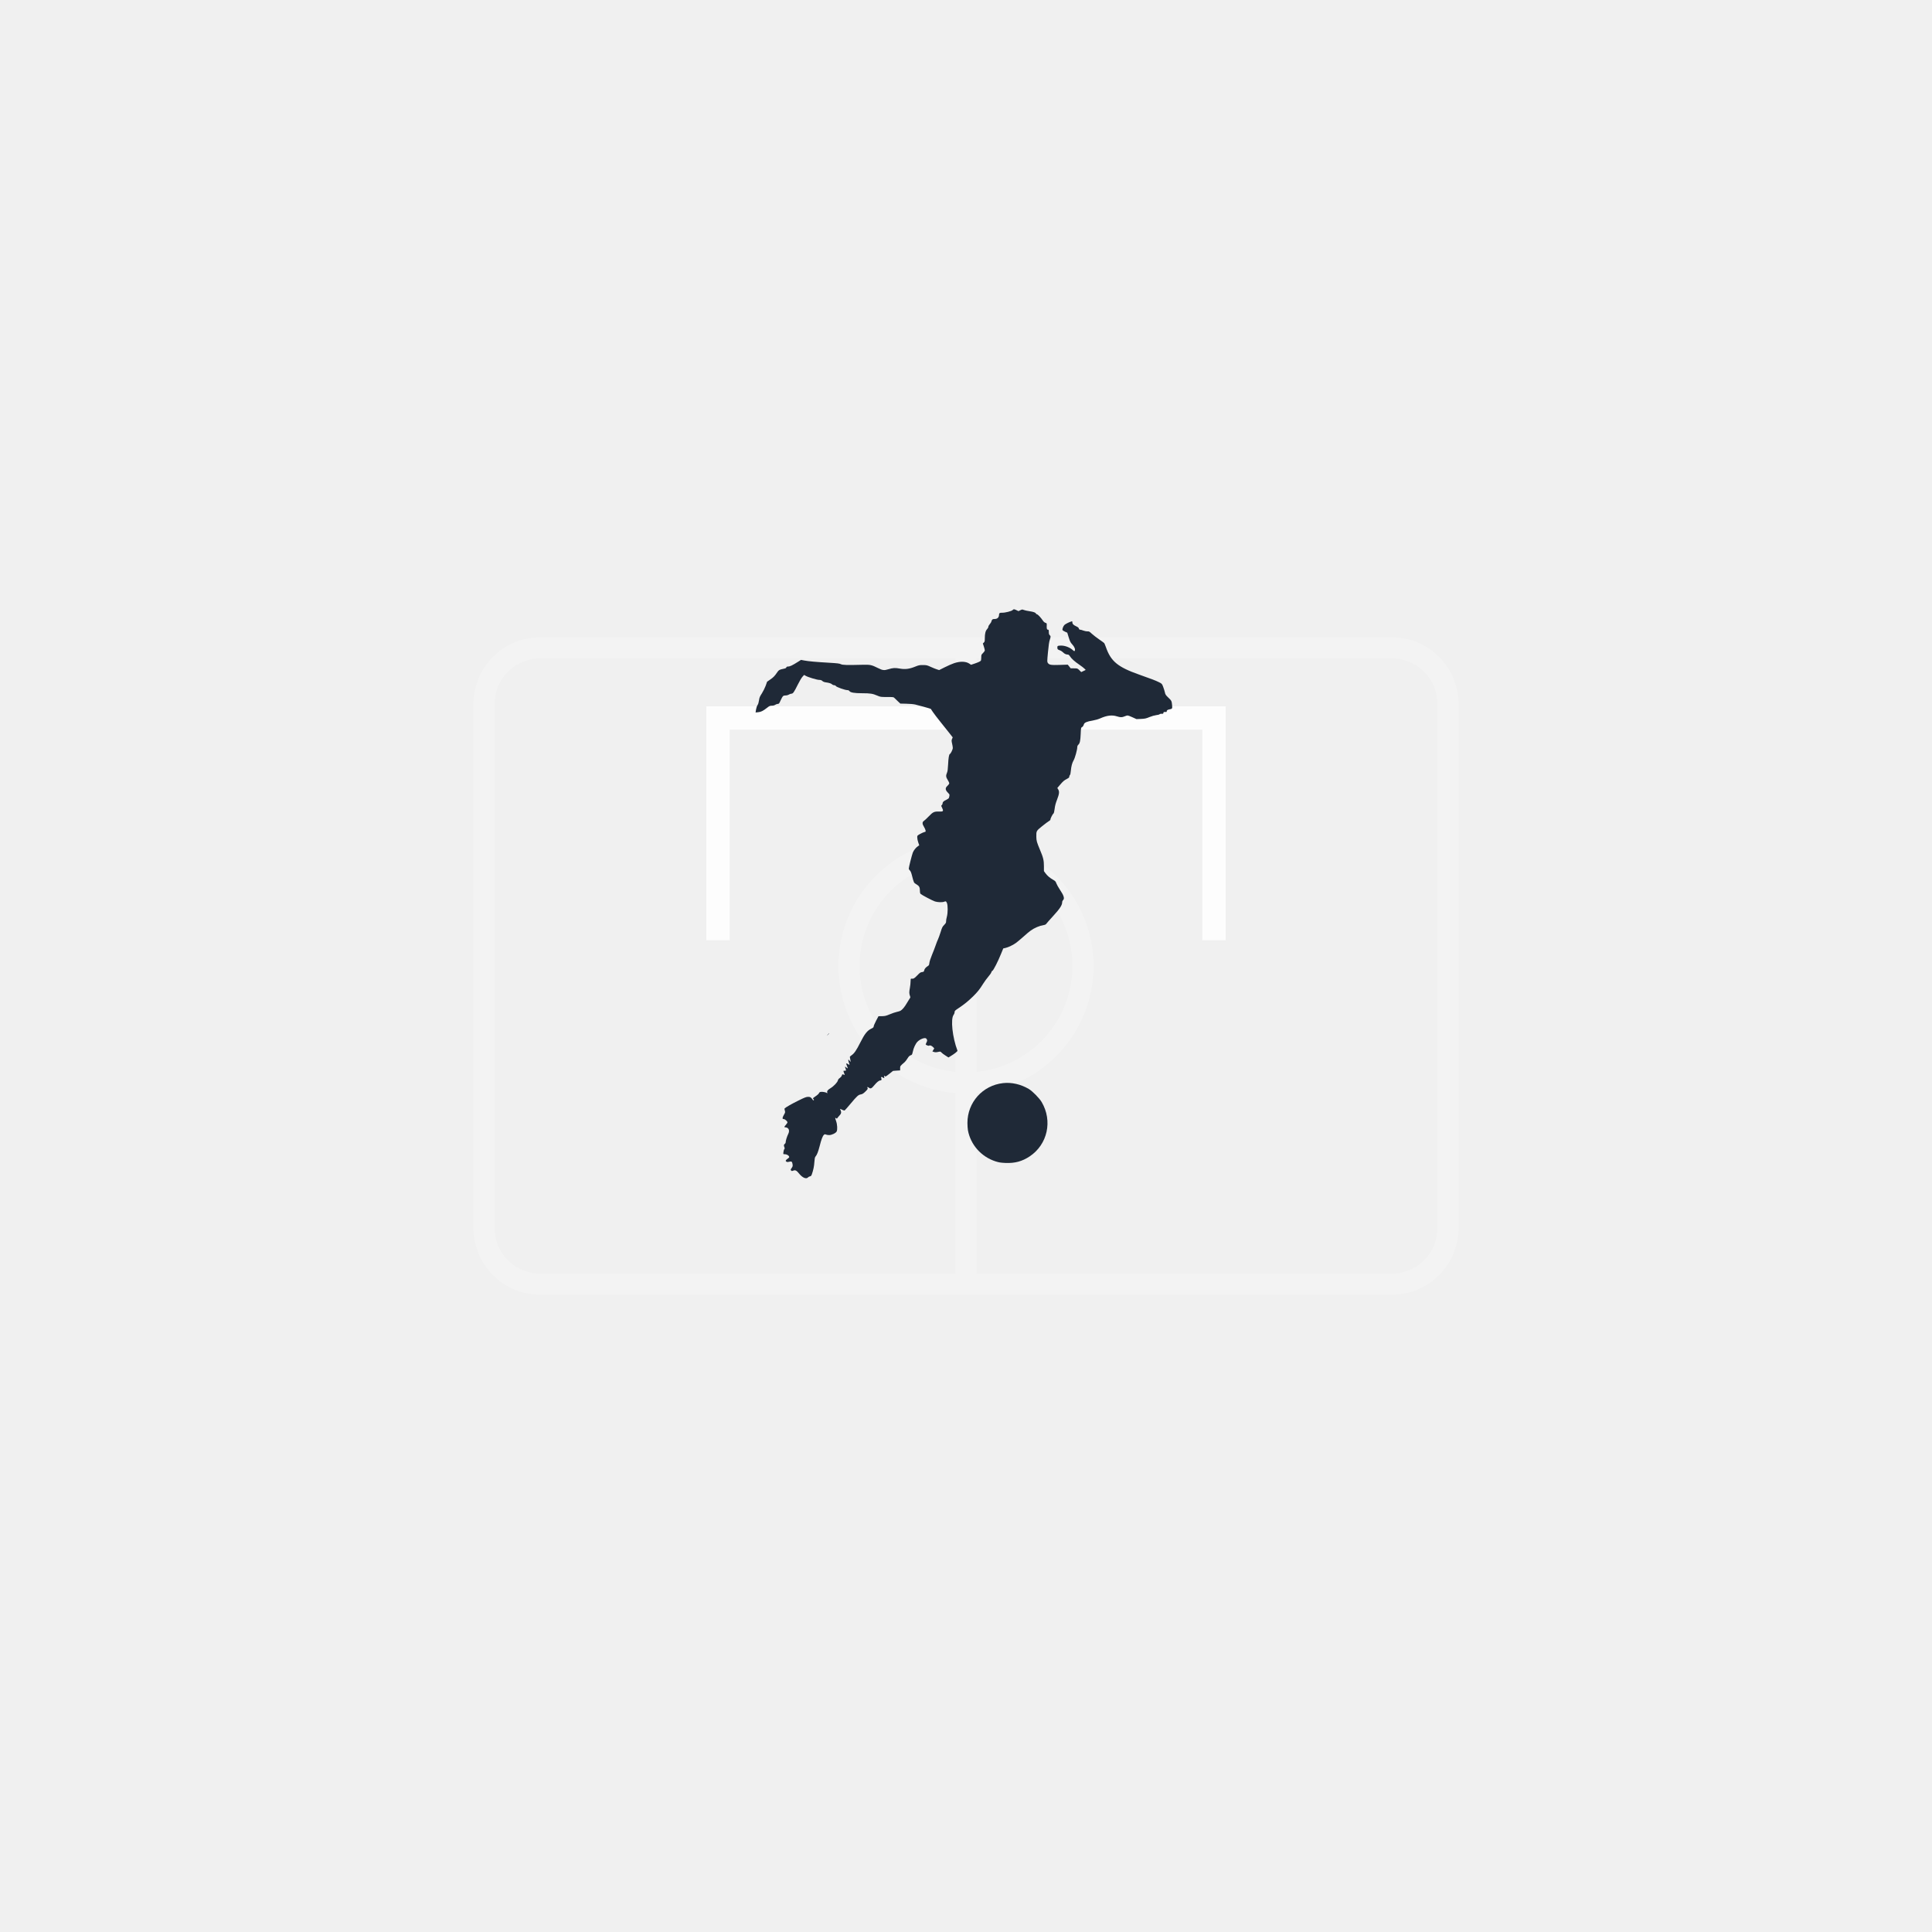
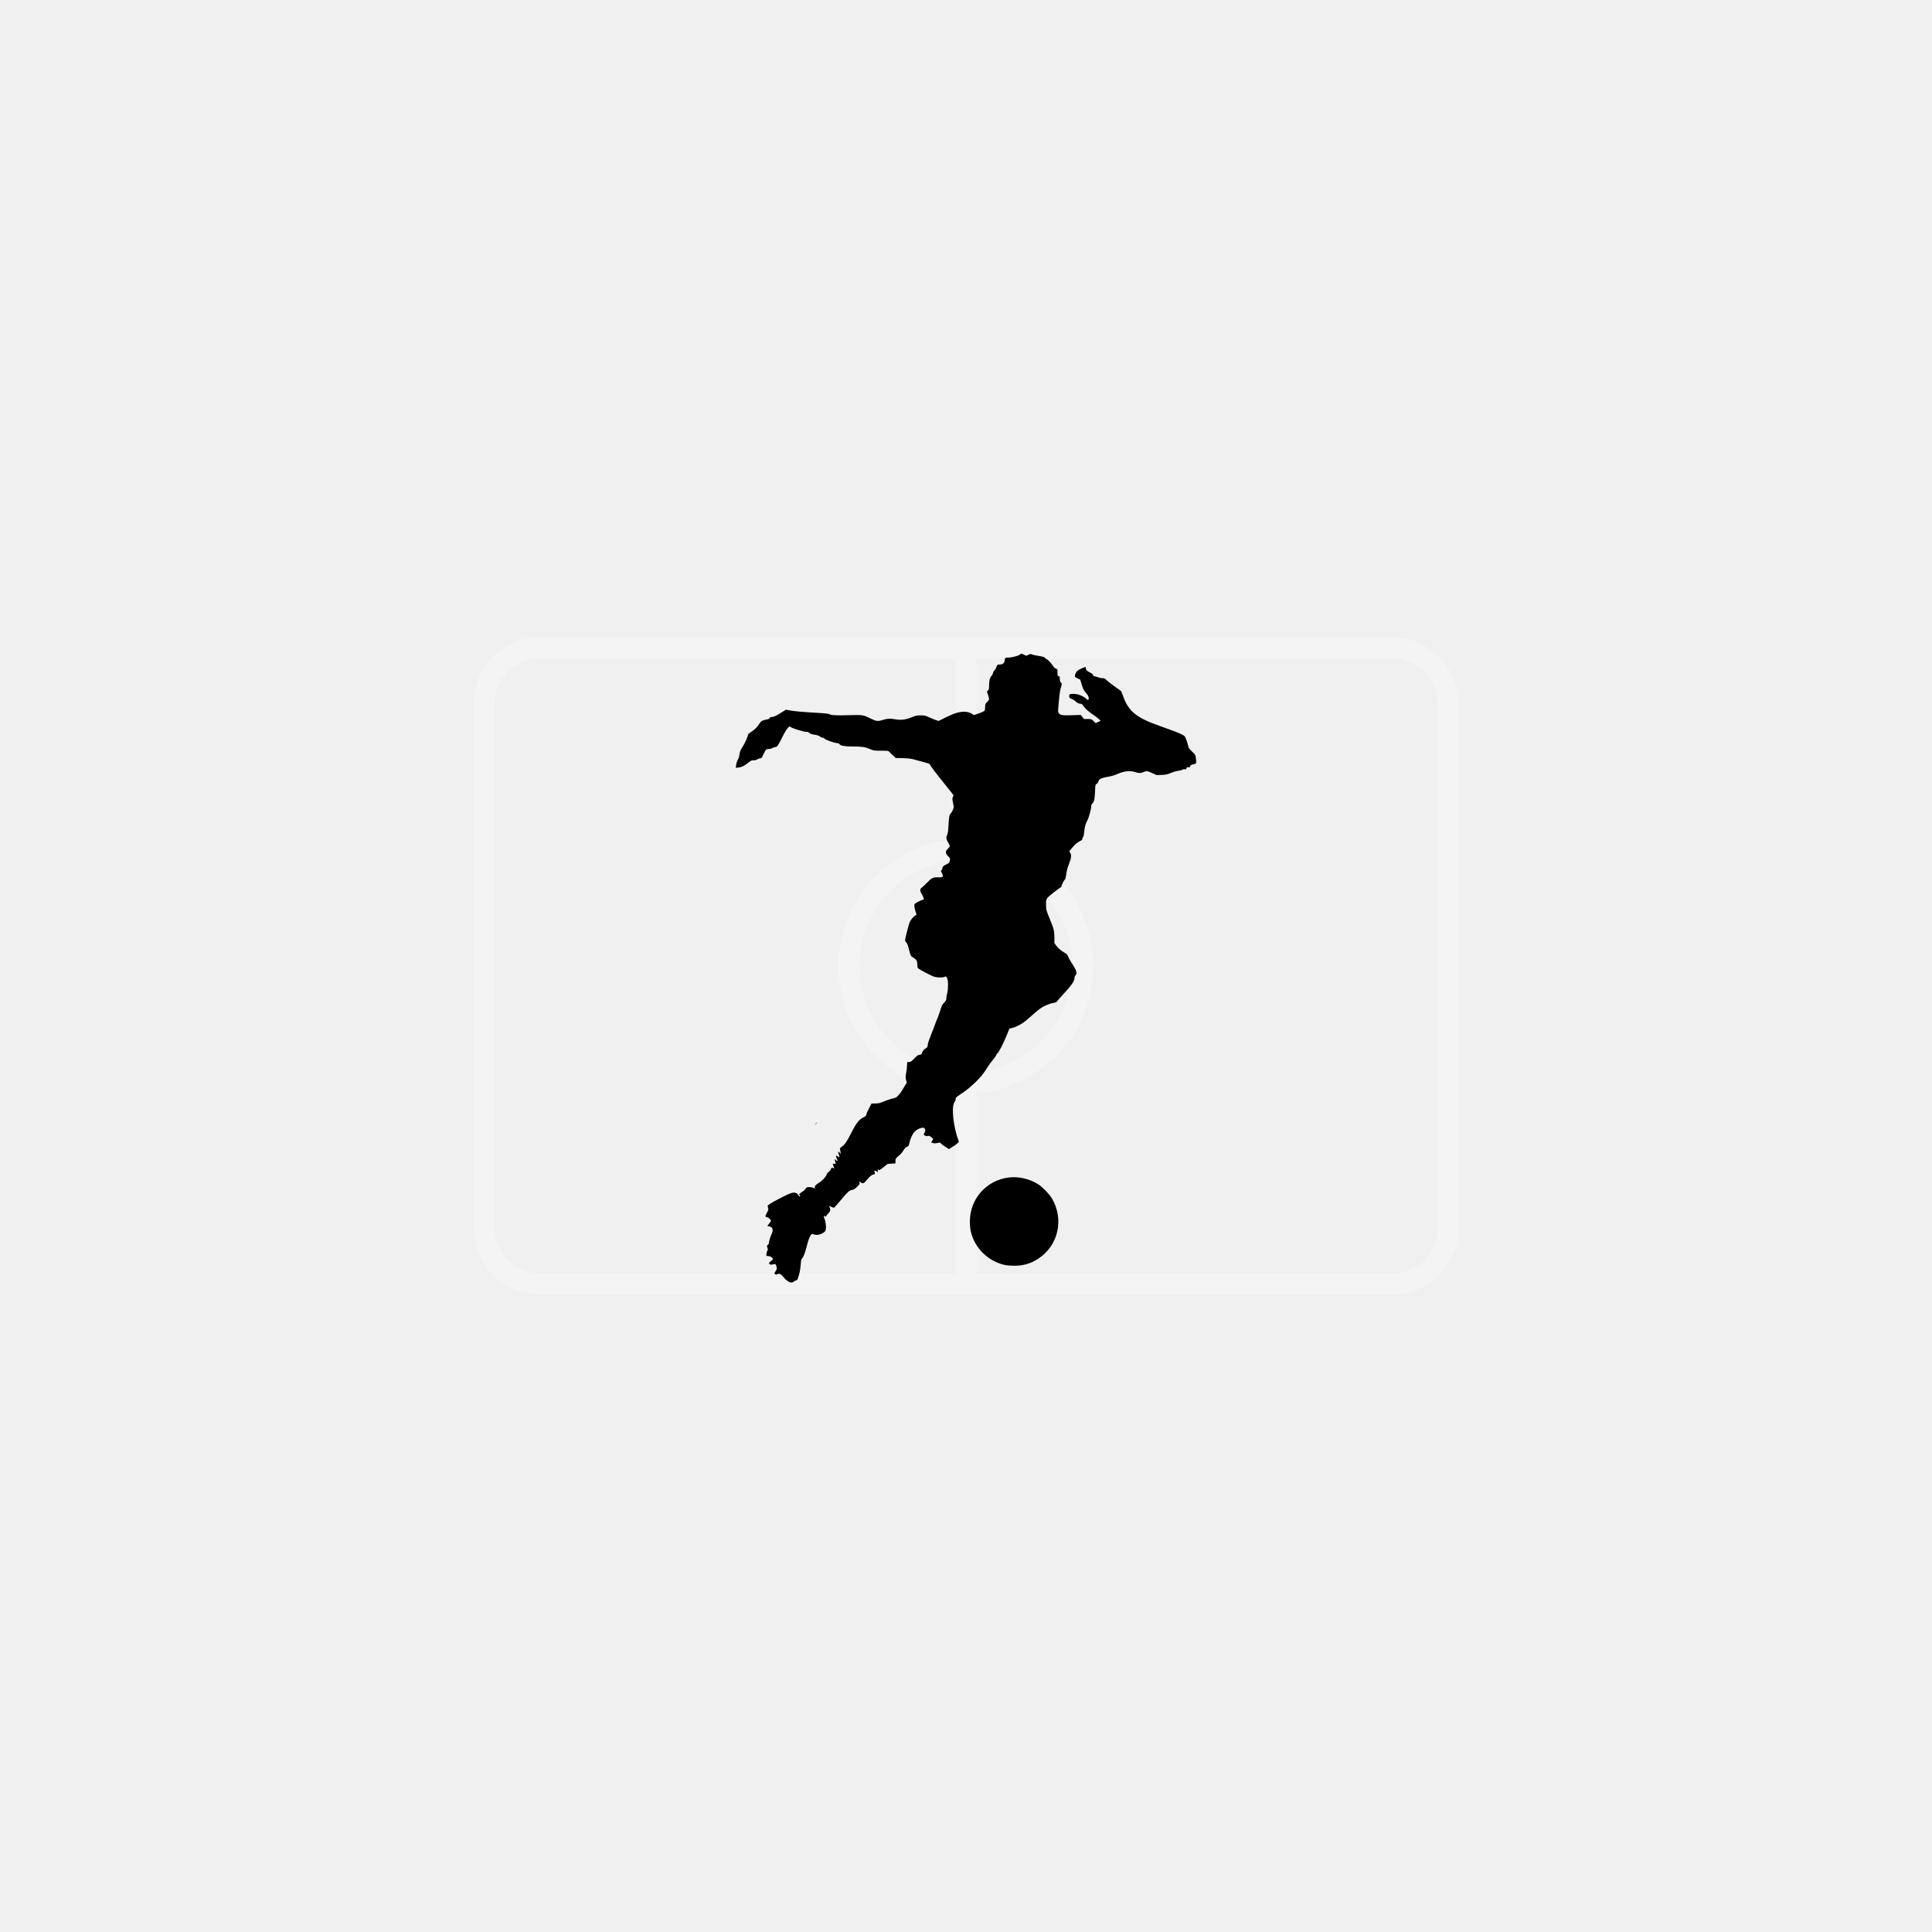
<svg xmlns="http://www.w3.org/2000/svg" viewBox="0 0 1024 1024" width="1024" height="1024">
  <g transform="translate(512 512) scale(0.62) translate(-512 -512)">
-     <g opacity="0.22" stroke="#FFFFFF" fill="none" stroke-width="18">
+     <g opacity="0.25" stroke="#FFFFFF" fill="none" stroke-width="18">
      <rect x="100" y="240" width="824" height="544" rx="48" ry="48" />
      <line x1="512" y1="240" x2="512" y2="784" />
      <circle cx="512" cy="512" r="100" />
    </g>
-     <path d="M 300 480 L 300 300 L 724 300 L 724 480" fill="none" stroke="#FFFFFF" stroke-width="20" stroke-linecap="square" stroke-linejoin="miter" opacity="0.85" />
-     <g transform="translate(332 207) scale(0.38)">
-       <g transform="translate(0,1280) scale(0.1,-0.1)" fill="#1F2937" stroke="none">
+     <g transform="translate(315 245) scale(0.42)">
+       <g transform="translate(0,1280) scale(0.1,-0.1)" fill="#000000" stroke="none">
        <path d="M5786 12781 c-22 -24 -171 -62 -237 -60 -53 2 -68 -8 -69 -46 -1 -60 -37 -95 -99 -95 -47 0 -60 -9 -71 -50 -5 -20 -23 -51 -40 -68 -17 -18 -30 -43 -30 -57 0 -13 -13 -37 -29 -54 -35 -36 -51 -101 -51 -206 0 -64 -3 -77 -22 -95 l-22 -20 22 -68 c12 -38 22 -77 22 -88 0 -11 -18 -38 -40 -59 -38 -37 -40 -42 -40 -100 0 -33 -4 -65 -8 -71 -11 -17 -58 -39 -144 -68 l-78 -26 -35 24 c-80 55 -211 59 -351 10 -44 -15 -136 -55 -205 -90 l-126 -63 -48 15 c-27 8 -89 33 -139 56 -83 38 -97 42 -176 42 -76 1 -95 -3 -175 -35 -132 -54 -228 -66 -349 -44 -106 19 -154 16 -254 -15 -95 -30 -130 -26 -230 24 -154 76 -174 81 -367 76 -339 -9 -437 -6 -474 14 -28 15 -78 21 -265 32 -293 17 -461 32 -556 50 l-75 14 -50 -32 c-157 -99 -197 -118 -252 -118 -13 0 -24 -8 -28 -19 -4 -15 -21 -23 -63 -31 -87 -17 -108 -28 -138 -73 -59 -88 -88 -119 -159 -167 l-73 -51 -31 -89 c-18 -49 -57 -127 -86 -173 -47 -72 -56 -93 -65 -158 -7 -47 -18 -85 -32 -104 -12 -16 -27 -59 -34 -98 l-11 -70 57 6 c65 6 110 28 198 97 55 44 69 50 110 50 30 0 58 7 77 20 17 11 43 20 58 20 25 0 32 8 63 78 47 101 57 112 110 112 26 0 57 8 76 20 18 11 45 20 59 20 34 0 58 35 140 200 36 74 84 155 105 179 l39 43 35 -20 c52 -31 255 -92 305 -92 33 0 51 -6 70 -24 17 -16 44 -27 78 -31 76 -10 124 -26 143 -47 10 -10 30 -18 45 -18 18 0 32 -7 39 -19 11 -22 206 -91 257 -91 21 0 37 -7 47 -21 23 -34 111 -49 287 -49 182 0 237 -9 339 -53 73 -31 79 -32 221 -32 137 0 148 -1 165 -21 11 -12 45 -45 77 -74 l57 -53 133 -3 c75 -1 162 -9 202 -18 71 -16 346 -93 350 -98 1 -2 21 -32 45 -68 24 -36 104 -141 179 -234 75 -92 166 -207 202 -253 l67 -86 -15 -35 c-13 -31 -13 -43 1 -105 9 -38 16 -82 16 -98 0 -33 -46 -128 -66 -136 -19 -7 -33 -87 -40 -240 -5 -102 -11 -150 -25 -182 -28 -64 -24 -99 16 -161 19 -30 35 -64 35 -76 0 -12 -17 -36 -40 -57 -56 -50 -52 -93 14 -159 38 -38 38 -41 19 -111 -3 -11 -27 -29 -54 -42 -65 -30 -89 -52 -89 -83 0 -14 -8 -31 -17 -38 -17 -12 -17 -15 5 -58 38 -80 30 -91 -65 -88 -110 4 -138 -8 -233 -107 -47 -48 -97 -96 -113 -105 -37 -25 -36 -68 4 -131 17 -27 33 -63 36 -80 5 -29 3 -33 -27 -38 -17 -4 -60 -23 -96 -43 -64 -36 -64 -36 -64 -80 0 -25 10 -75 23 -111 l22 -65 -25 -16 c-48 -31 -100 -95 -120 -148 -23 -63 -90 -329 -90 -359 0 -12 11 -31 24 -42 16 -14 30 -47 45 -104 46 -179 42 -171 101 -207 64 -38 79 -65 80 -145 0 -41 5 -61 18 -73 27 -25 265 -150 320 -168 57 -19 163 -23 205 -7 42 16 45 14 64 -26 24 -54 23 -225 -1 -313 -10 -36 -18 -81 -17 -101 1 -30 -7 -44 -43 -81 -39 -39 -49 -59 -81 -164 -21 -65 -46 -136 -57 -158 -11 -21 -35 -82 -53 -135 -18 -53 -56 -152 -85 -221 -30 -72 -54 -147 -57 -177 -5 -46 -10 -56 -37 -72 -45 -28 -73 -62 -80 -97 -6 -28 -12 -32 -49 -37 -35 -5 -51 -16 -108 -76 -66 -69 -84 -79 -136 -72 -9 1 -13 -17 -13 -63 0 -35 -7 -100 -15 -143 -18 -95 -18 -126 0 -178 12 -33 12 -42 0 -55 -7 -8 -36 -55 -65 -105 -53 -93 -107 -157 -150 -180 -14 -7 -51 -18 -83 -25 -31 -6 -101 -30 -155 -53 -84 -35 -107 -41 -176 -42 l-78 -1 -54 -102 c-30 -57 -54 -114 -54 -127 0 -20 -11 -30 -56 -52 -90 -44 -147 -116 -244 -309 -91 -181 -138 -249 -201 -291 -22 -14 -38 -32 -35 -38 2 -7 7 -34 11 -61 l7 -49 -26 30 c-24 29 -25 29 -26 7 0 -12 7 -39 15 -59 19 -46 13 -52 -25 -25 -39 29 -46 13 -20 -44 24 -55 19 -66 -13 -36 -33 31 -39 27 -22 -15 20 -46 14 -62 -19 -56 -30 6 -32 -3 -11 -54 19 -45 20 -44 -11 -32 -15 5 -28 8 -29 7 -1 -2 -7 -16 -14 -33 -6 -16 -27 -40 -45 -52 -22 -14 -37 -33 -41 -53 -9 -42 -94 -132 -166 -175 -65 -40 -84 -65 -73 -98 6 -18 4 -20 -7 -11 -20 17 -101 32 -138 26 -22 -3 -35 -12 -41 -28 -5 -13 -29 -37 -52 -53 -98 -69 -91 -61 -73 -81 13 -14 13 -20 4 -26 -8 -4 -15 -2 -18 7 -2 7 -17 26 -32 41 -22 23 -36 28 -75 28 -40 0 -77 -14 -218 -84 -147 -72 -280 -148 -309 -176 -5 -4 -3 -26 4 -48 11 -38 10 -44 -20 -95 -39 -69 -41 -97 -5 -97 28 0 84 -49 84 -74 0 -9 -16 -33 -35 -55 -42 -46 -43 -56 -10 -57 75 -5 102 -71 62 -150 -28 -56 -57 -151 -57 -186 0 -13 -9 -29 -20 -36 -23 -14 -25 -39 -9 -76 9 -20 9 -29 -1 -42 -8 -8 -17 -38 -20 -65 -6 -48 -6 -49 20 -49 58 0 110 -32 110 -68 0 -5 -18 -22 -40 -37 -44 -31 -50 -49 -20 -65 14 -8 32 -8 61 0 51 14 65 4 74 -56 6 -40 3 -51 -21 -85 -25 -37 -26 -41 -11 -56 13 -14 20 -14 46 -3 47 19 76 5 131 -64 78 -97 163 -133 204 -87 10 11 30 21 44 23 19 2 28 12 40 43 33 92 53 186 58 280 5 75 11 105 24 120 34 39 61 107 95 239 37 148 67 226 96 252 16 14 23 15 45 6 13 -7 47 -12 73 -12 57 0 149 44 168 81 21 41 15 156 -12 233 -26 74 -26 87 1 65 15 -12 18 -11 28 5 6 10 25 34 43 52 42 42 50 77 30 120 -20 40 -19 40 34 13 23 -11 47 -18 54 -15 7 2 67 70 133 149 146 175 177 203 233 212 31 5 56 20 91 53 61 57 74 78 57 98 -16 19 9 19 35 -1 37 -28 59 -18 119 55 58 71 107 110 140 110 23 0 31 23 18 49 -15 28 3 37 34 17 34 -22 38 -20 31 16 -6 30 -5 30 12 15 17 -16 23 -13 103 50 l84 67 80 6 80 5 0 49 c1 51 -1 49 101 136 16 14 44 51 63 82 32 52 50 68 92 81 11 4 20 27 29 71 15 81 61 180 103 224 60 63 173 104 200 73 25 -28 26 -48 6 -85 -10 -20 -19 -40 -19 -44 0 -15 67 -41 77 -31 16 16 58 0 88 -31 l28 -29 -21 -35 -21 -35 35 -11 c25 -9 48 -9 90 0 55 12 57 11 78 -12 11 -14 52 -44 90 -68 l68 -44 33 20 c99 59 175 118 170 133 -114 297 -159 715 -86 807 11 15 21 41 21 58 0 29 8 38 93 94 124 82 214 156 321 260 103 101 151 162 229 287 31 50 84 122 117 160 34 39 63 82 67 97 3 15 13 30 23 33 22 7 127 212 195 382 l50 122 50 11 c64 14 176 68 243 118 29 22 103 84 164 138 60 55 131 114 157 132 88 64 202 112 298 127 27 4 47 14 56 28 8 12 78 92 156 177 147 160 201 242 201 305 0 19 8 39 20 50 39 35 19 103 -71 236 -34 51 -69 114 -79 141 -15 43 -25 54 -71 80 -76 43 -131 90 -173 147 l-36 49 0 108 c0 133 -15 198 -88 369 -72 172 -82 206 -83 295 -2 133 -1 133 130 239 65 52 134 104 154 115 21 12 35 26 33 32 -6 15 47 122 68 137 10 8 19 43 27 107 8 70 23 125 55 208 49 127 55 179 25 229 l-20 31 64 75 c67 79 94 101 163 136 31 16 42 27 42 45 0 13 6 29 14 35 9 7 17 43 21 94 10 107 29 179 65 242 30 53 80 235 80 292 0 21 8 40 24 55 35 33 46 85 53 244 5 128 8 141 26 150 22 10 31 23 47 67 13 38 70 62 195 82 62 11 129 30 175 51 147 65 262 79 372 44 80 -25 115 -25 173 0 26 11 56 20 67 20 12 0 61 -18 110 -41 l90 -41 101 4 c89 4 113 9 192 42 51 21 116 39 150 43 33 3 68 12 77 20 9 9 31 13 50 11 28 -2 33 0 36 20 3 20 9 22 40 20 27 -2 36 1 34 11 -4 22 17 40 57 47 67 12 71 17 65 87 -9 101 -12 109 -84 177 -60 58 -69 71 -79 120 -7 30 -24 87 -39 125 -27 70 -27 70 -98 105 -74 37 -151 66 -444 170 -478 169 -634 297 -745 615 -16 44 -33 85 -38 92 -5 7 -56 44 -113 83 -57 39 -131 96 -165 127 -54 51 -65 57 -98 54 -21 -1 -62 7 -92 18 -30 12 -64 21 -75 21 -15 0 -24 8 -28 26 -5 18 -21 32 -57 48 -67 32 -89 53 -89 88 0 26 -3 29 -22 23 -54 -16 -138 -59 -158 -80 -26 -27 -50 -93 -42 -113 3 -8 28 -25 56 -37 l51 -23 33 -107 c28 -91 40 -114 78 -155 53 -57 76 -116 55 -148 -6 -10 -16 -5 -41 18 -65 60 -173 102 -262 102 -78 -1 -90 -8 -86 -50 3 -34 7 -38 52 -55 27 -9 61 -31 76 -47 30 -32 68 -50 106 -50 17 0 31 -11 48 -37 33 -53 105 -118 211 -190 50 -34 103 -75 118 -91 l27 -28 -50 -24 -51 -24 -42 42 c-43 42 -43 42 -119 42 l-76 0 -33 42 -33 41 -181 -6 c-197 -6 -235 0 -266 43 -18 24 -18 31 2 245 13 145 27 238 40 274 24 70 24 87 -1 108 -15 13 -20 30 -20 70 0 46 -3 53 -20 53 -23 0 -31 25 -27 95 2 48 1 50 -29 59 -18 6 -41 24 -54 45 -47 70 -112 141 -136 147 -13 3 -24 10 -24 15 0 21 -56 42 -143 54 -51 7 -109 20 -129 28 -34 14 -39 14 -78 -5 l-42 -21 -44 21 c-55 27 -66 27 -88 3z" />
        <path d="M1629 3233 l-24 -28 28 24 c25 23 32 31 24 31 -2 0 -14 -12 -28 -27z" />
        <path d="M5570 2139 c-458 -51 -801 -433 -801 -895 0 -55 5 -130 11 -165 59 -325 300 -597 620 -700 79 -25 117 -31 225 -36 212 -9 377 36 545 148 402 269 519 798 269 1222 -51 87 -209 247 -291 295 -180 106 -386 153 -578 131z" />
      </g>
    </g>
  </g>
</svg>
